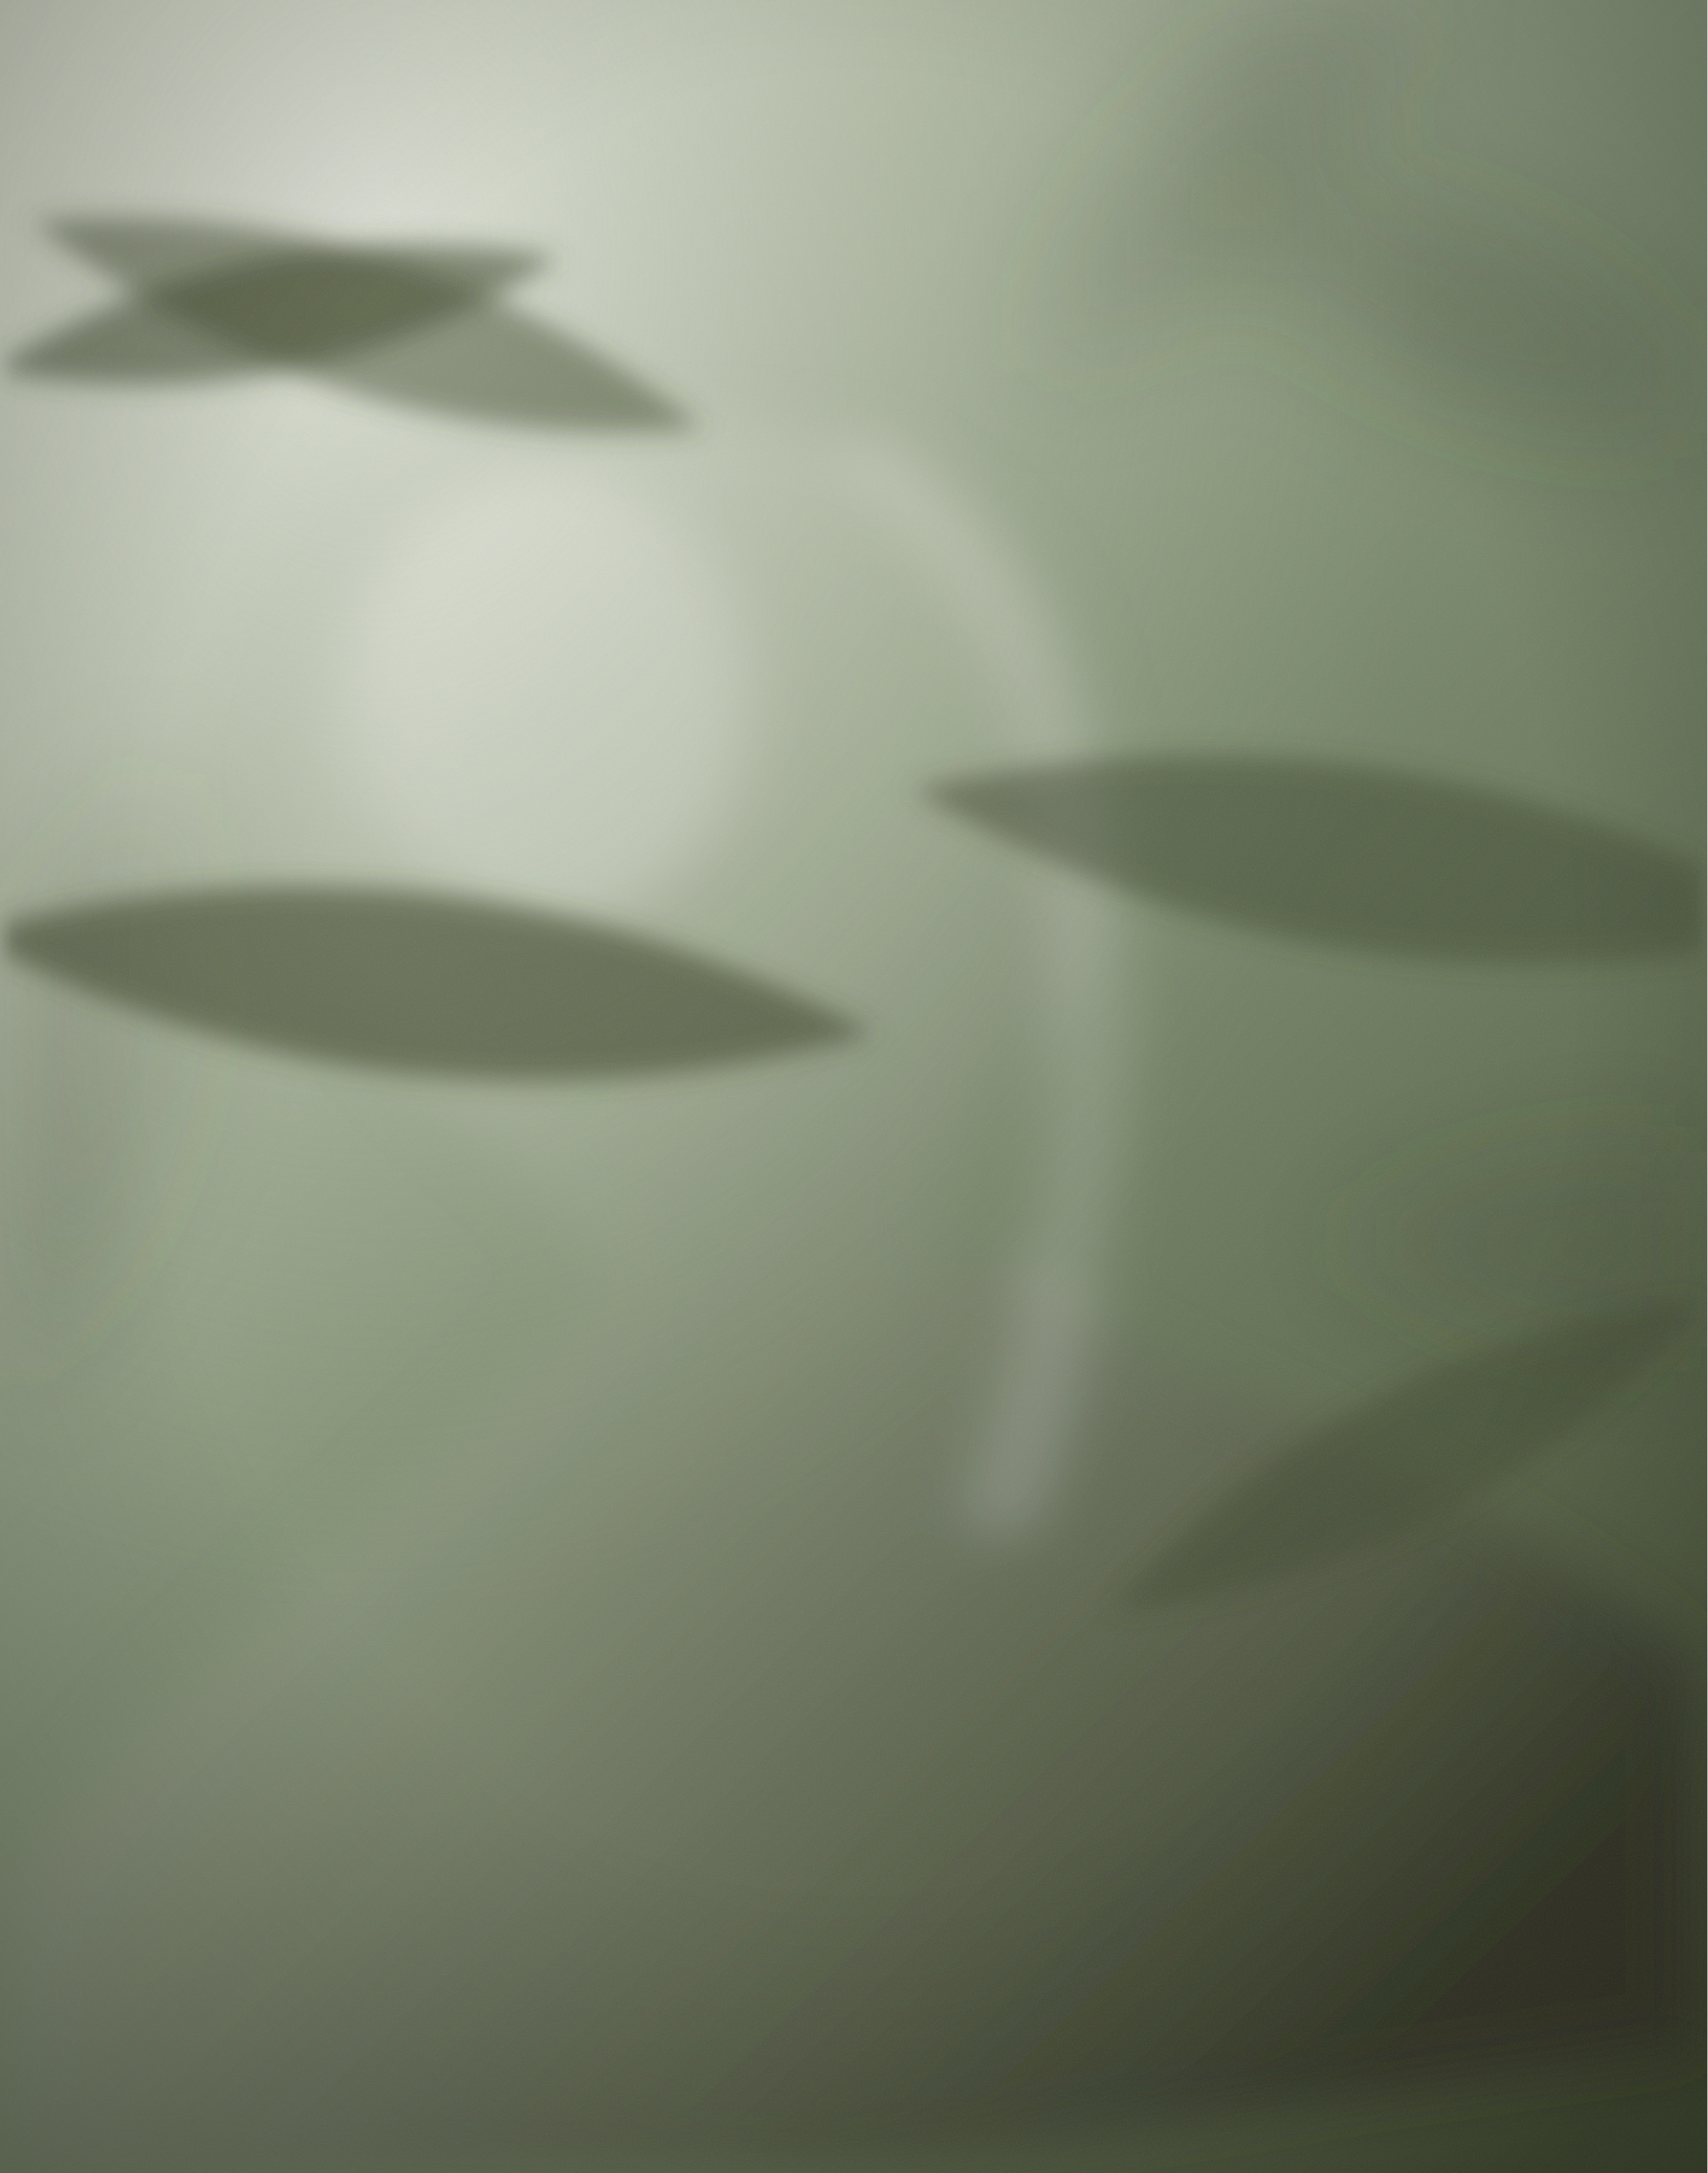
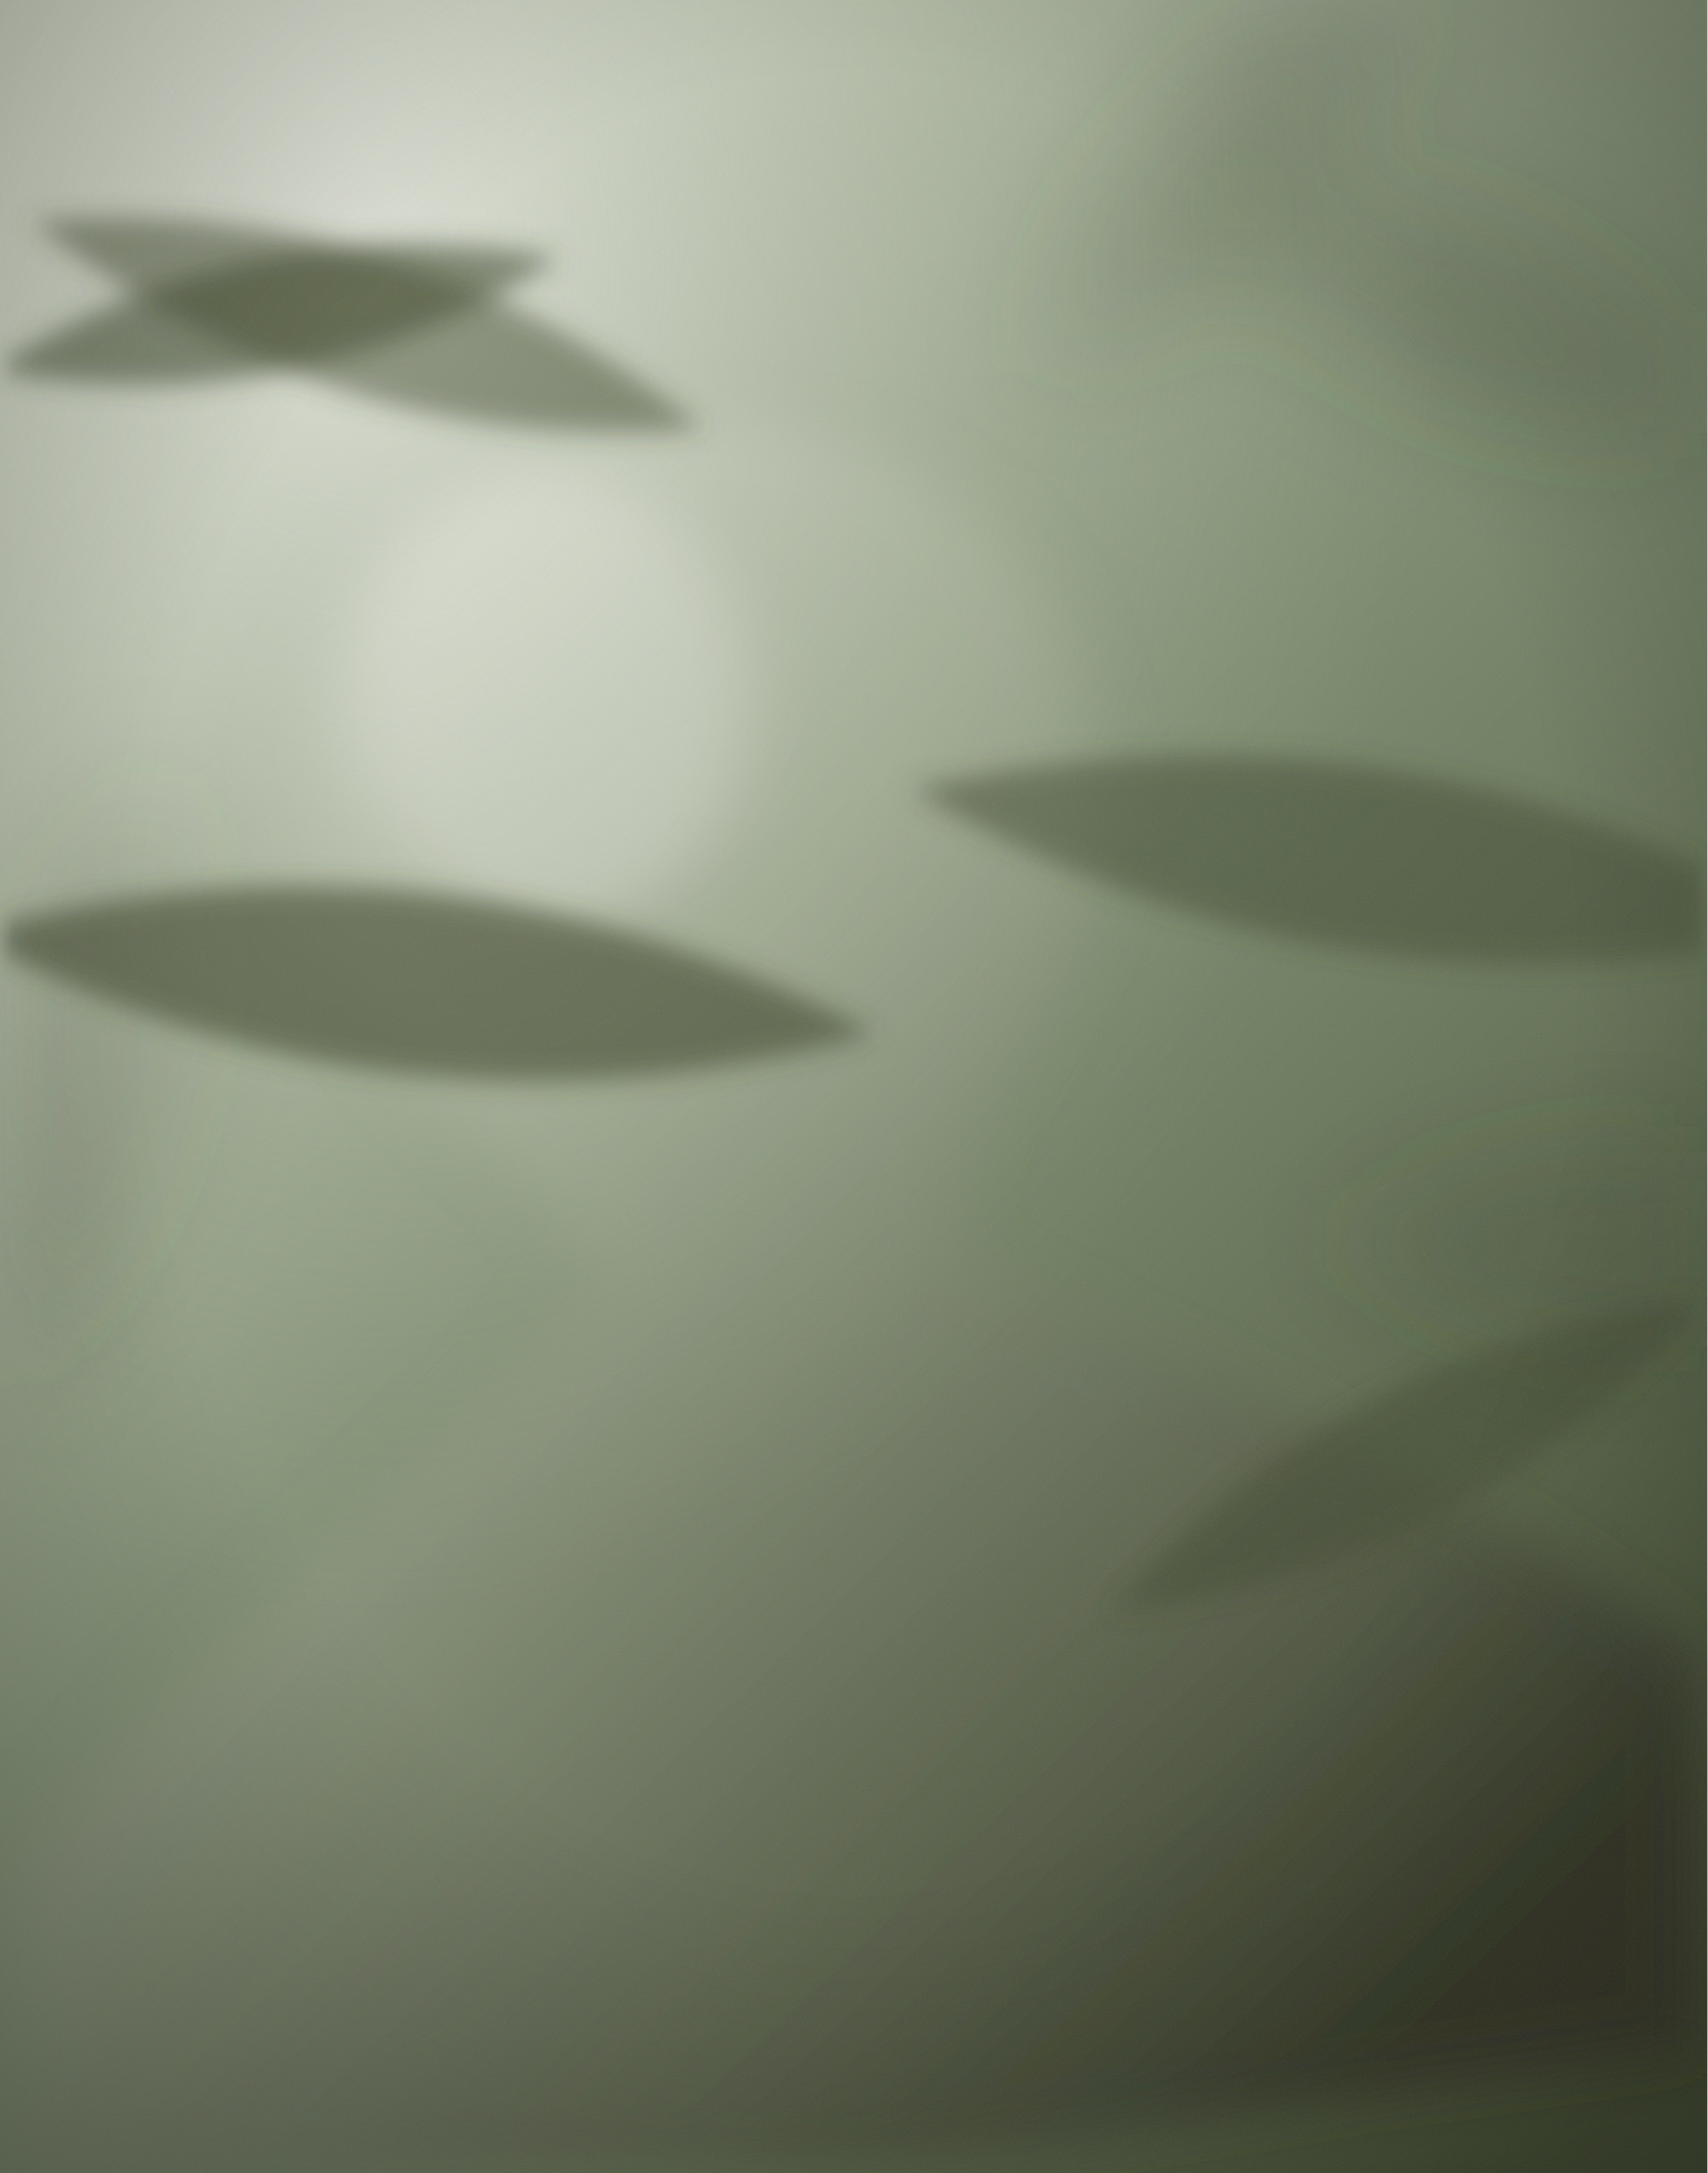
<svg xmlns="http://www.w3.org/2000/svg" viewBox="0 0 1100 1400" width="1100" height="1400" preserveAspectRatio="xMidYMid slice" role="img" aria-label="Placeholder artwork">
  <defs>
    <linearGradient id="air17" x1="10%" y1="0%" x2="90%" y2="100%">
      <stop offset="0%" stop-color="#C6CDBA" />
      <stop offset="50%" stop-color="#7C8B6F" />
      <stop offset="100%" stop-color="#40492F" />
    </linearGradient>
    <linearGradient id="figure17" x1="12%" y1="8%" x2="82%" y2="92%">
      <stop offset="0%" stop-color="#C2C9B5" />
      <stop offset="38%" stop-color="#95A188" />
      <stop offset="100%" stop-color="#343825" />
    </linearGradient>
    <radialGradient id="sunspot17" cx="22%" cy="12%" r="62%">
      <stop offset="0%" stop-color="#FBFBF8" stop-opacity="0.6" />
      <stop offset="100%" stop-color="#A8B295" stop-opacity="0" />
    </radialGradient>
    <filter id="soften17" x="-30%" y="-30%" width="160%" height="160%">
      <feGaussianBlur stdDeviation="19.6" />
    </filter>
    <filter id="farblur17" x="-30%" y="-30%" width="160%" height="160%">
      <feGaussianBlur stdDeviation="36.4" />
    </filter>
    <filter id="nearblur17" x="-30%" y="-30%" width="160%" height="160%">
      <feGaussianBlur stdDeviation="8.4" />
    </filter>
    <filter id="grain17" x="0" y="0" width="100%" height="100%">
      <feTurbulence type="fractalNoise" baseFrequency="0.9" numOctaves="3" seed="17" result="noise" />
      <feColorMatrix type="saturate" values="0" in="noise" result="desaturated" />
      <feComponentTransfer in="desaturated">
        <feFuncA type="linear" slope="0.16" />
      </feComponentTransfer>
    </filter>
    <radialGradient id="vignette17" cx="50%" cy="45%" r="75%">
      <stop offset="55%" stop-color="#000000" stop-opacity="0" />
      <stop offset="100%" stop-color="#000000" stop-opacity="0.28" />
    </radialGradient>
  </defs>
  <rect width="1100" height="1400" fill="url(#air17)" />
  <g filter="url(#farblur17)" fill="#40492F" fill-opacity="0.26">
    <path d="M35.1,-41 Q282.3,-166.6 287.8,-443.9 Q40.6,-318.3 35.1,-41 Z" />
    <path d="M855.7,798.8 Q1059.2,928.7 1269.7,810.2 Q1066.1,680.3 855.7,798.8 Z" />
    <path d="M-12,276.9 Q40.3,66.2 -120.9,-79.2 Q-173.3,131.5 -12,276.9 Z" />
    <path d="M-22.6,922 Q169.7,745.3 104.3,492.4 Q-88.1,669.1 -22.6,922 Z" />
    <path d="M666.7,242.4 Q877.6,176.4 918.6,-40.7 Q707.8,25.3 666.7,242.4 Z" />
    <path d="M760.2,125.6 Q897.5,308 1123.1,272.7 Q985.7,90.3 760.2,125.6 Z" />
  </g>
  <g filter="url(#soften17)" transform="rotate(-8.3 496.3 832.9)">
    <path d="M-186.8,1400 C-132.1,1096 205.4,964.5 380,816.5 C369.8,701.3 238.3,684.9 243.3,504 C243.3,191.5 749.3,191.5 749.3,504 C754.4,684.9 622.8,701.3 612.7,816.5 C787.3,964.5 1124.8,1096 1179.4,1400 Z" fill="url(#figure17)" fill-opacity="0.95" />
    <ellipse cx="410.3" cy="431.6" rx="126.5" ry="144.7" fill="#F8F9F4" fill-opacity="0.30" />
-     <path d="M635.5,306.7 C787.3,471.1 749.3,734.2 622.8,997.4" stroke="#FAFAF7" stroke-opacity="0.35" stroke-width="22.8" fill="none" stroke-linecap="round" />
  </g>
  <rect width="1100" height="1400" fill="url(#sunspot17)" />
  <g filter="url(#nearblur17)">
    <path d="M-5.7,238.5 Q191.7,275.5 360.1,166.3 Q162.8,129.2 -5.7,238.5 Z" fill="#40492F" fill-opacity="0.57" />
    <path d="M1175.6,599.3 Q899.7,436.4 587.5,508.7 Q863.5,671.6 1175.6,599.3 Z" fill="#40492F" fill-opacity="0.52" />
    <path d="M-23.7,601.6 Q256.7,751 562.8,665.8 Q282.4,516.4 -23.7,601.6 Z" fill="#40492F" fill-opacity="0.61" />
    <path d="M1099.8,837.2 Q867.9,861.3 716.5,1038.8 Q948.5,1014.6 1099.8,837.2 Z" fill="#40492F" fill-opacity="0.52" />
    <path d="M21,142.6 Q210.3,295.7 452.9,276.1 Q263.7,123 21,142.6 Z" fill="#40492F" fill-opacity="0.49" />
  </g>
  <rect width="1100" height="1400" filter="url(#grain17)" opacity="0.5" />
  <rect width="1100" height="1400" fill="url(#vignette17)" />
</svg>
